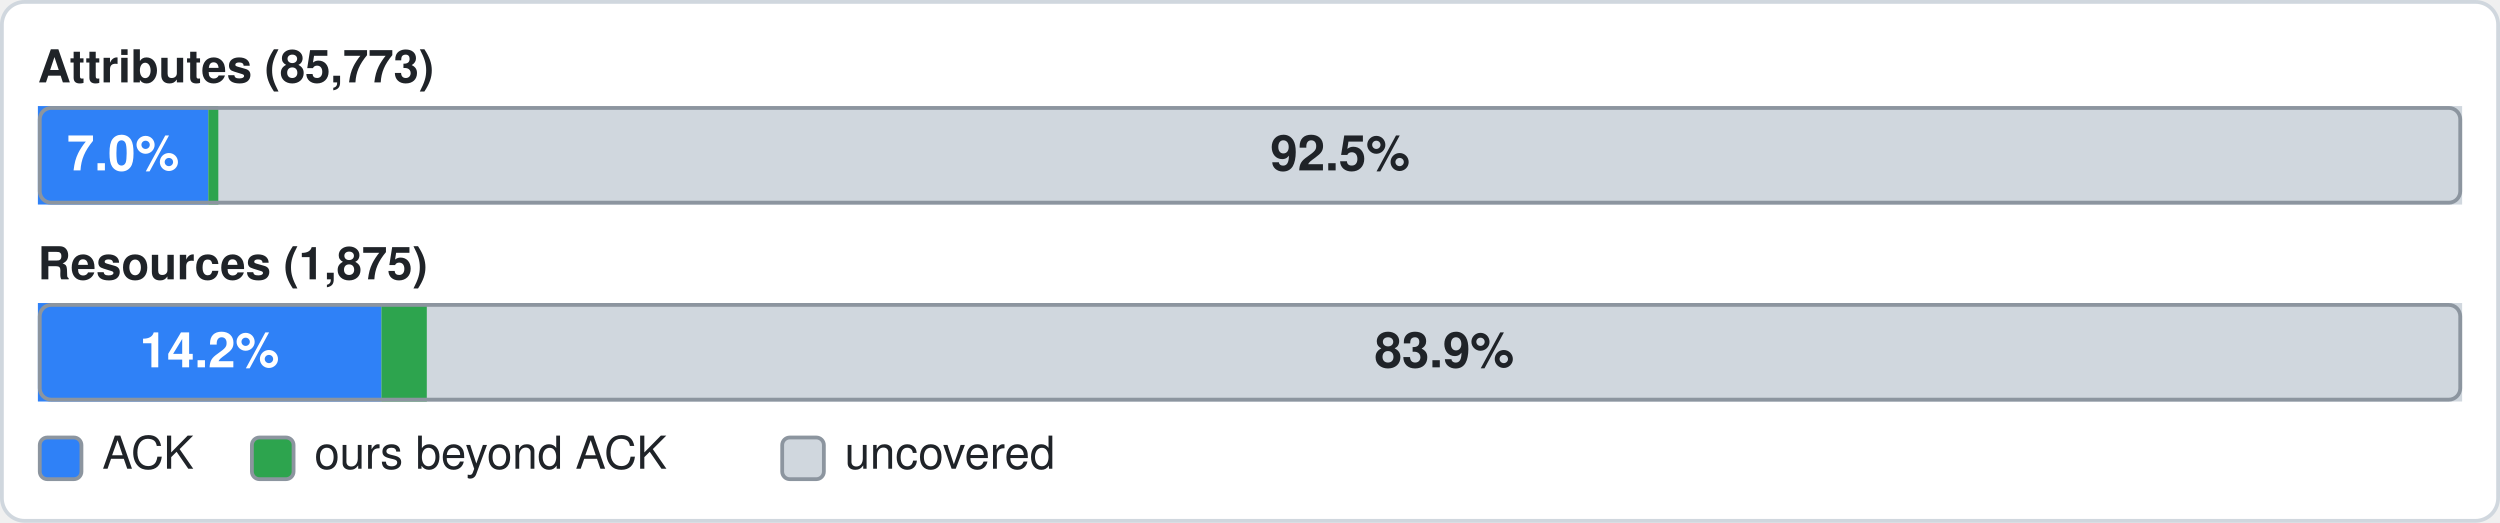
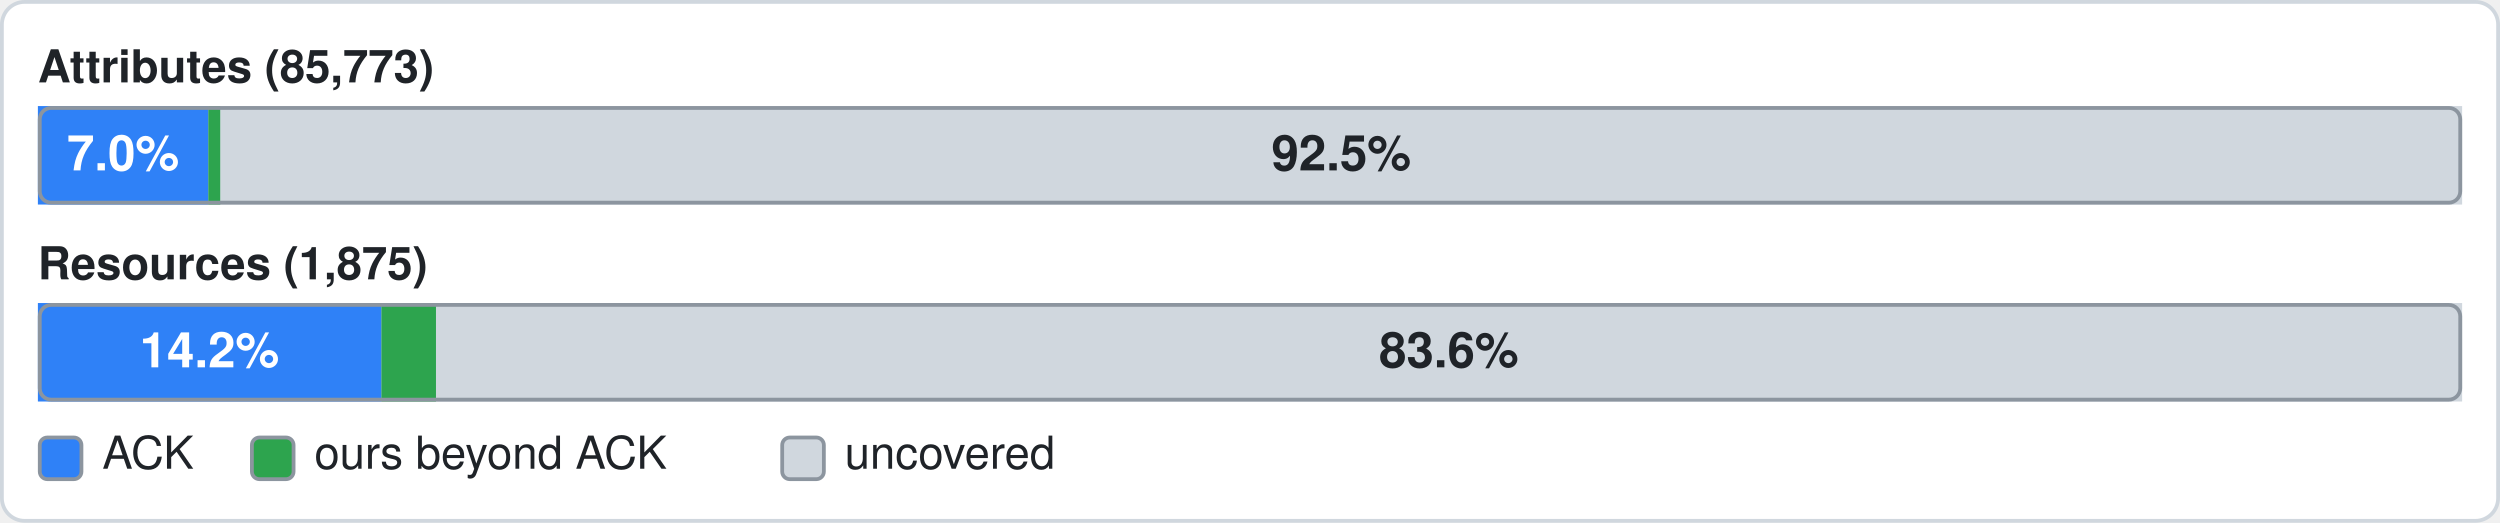
- <svg xmlns="http://www.w3.org/2000/svg" width="660" height="138" viewBox="0 0 660 138" role="img" aria-label="All services: official 7.0%, ours beyond official 0.4%, uncovered 92.5% of 85773 attributes; resources: official 14.2%, ours beyond official 1.9%, uncovered 83.9% of 1875">
+ <svg xmlns="http://www.w3.org/2000/svg" width="660" height="138" viewBox="0 0 660 138" role="img" aria-label="All services: official 7.0%, ours beyond official 0.5%, uncovered 92.5% of 85773 attributes; resources: official 14.2%, ours beyond official 2.2%, uncovered 83.6% of 1875">
  <rect x="0.5" y="0.5" width="659" height="137" rx="6" fill="#ffffff" stroke="#d0d7de" />
  <text x="10" y="19" font-family="-apple-system,BlinkMacSystemFont,'Segoe UI',Helvetica,Arial,sans-serif" font-size="12" font-weight="600" fill="#1f2328" dominant-baseline="central">Attributes (85,773)</text>
  <rect x="10" y="28" width="640" height="26" rx="3" fill="#d0d7de" />
  <rect x="10" y="28" width="45" height="26" fill="#2f81f7" />
  <text x="32.5" y="42" font-family="-apple-system,BlinkMacSystemFont,'Segoe UI',Helvetica,Arial,sans-serif" font-size="13" font-weight="600" fill="#ffffff" text-anchor="middle" dominant-baseline="central">7.0%</text>
-   <rect x="55" y="28" width="2.7" height="26" fill="#2da44e" />
-   <rect x="57.7" y="28" width="592.3" height="26" fill="#d0d7de" />
-   <text x="353.8" y="42" font-family="-apple-system,BlinkMacSystemFont,'Segoe UI',Helvetica,Arial,sans-serif" font-size="13" font-weight="600" fill="#1f2328" text-anchor="middle" dominant-baseline="central">92.5%</text>
+   <rect x="55" y="28" width="3.2" height="26" fill="#2da44e" />
+   <rect x="58.2" y="28" width="591.8" height="26" fill="#d0d7de" />
+   <text x="354.1" y="42" font-family="-apple-system,BlinkMacSystemFont,'Segoe UI',Helvetica,Arial,sans-serif" font-size="13" font-weight="600" fill="#1f2328" text-anchor="middle" dominant-baseline="central">92.5%</text>
  <rect x="10.5" y="28.5" width="639" height="25" rx="3" fill="none" stroke="#8c959f" />
  <text x="10" y="71" font-family="-apple-system,BlinkMacSystemFont,'Segoe UI',Helvetica,Arial,sans-serif" font-size="12" font-weight="600" fill="#1f2328" dominant-baseline="central">Resources (1,875)</text>
  <rect x="10" y="80" width="640" height="26" rx="3" fill="#d0d7de" />
  <rect x="10" y="80" width="90.7" height="26" fill="#2f81f7" />
  <text x="55.3" y="94" font-family="-apple-system,BlinkMacSystemFont,'Segoe UI',Helvetica,Arial,sans-serif" font-size="13" font-weight="600" fill="#ffffff" text-anchor="middle" dominant-baseline="central">14.2%</text>
-   <rect x="100.7" y="80" width="12" height="26" fill="#2da44e" />
-   <rect x="112.7" y="80" width="537.3" height="26" fill="#d0d7de" />
-   <text x="381.3" y="94" font-family="-apple-system,BlinkMacSystemFont,'Segoe UI',Helvetica,Arial,sans-serif" font-size="13" font-weight="600" fill="#1f2328" text-anchor="middle" dominant-baseline="central">83.9%</text>
+   <rect x="100.7" y="80" width="14.4" height="26" fill="#2da44e" />
+   <rect x="115.1" y="80" width="534.9" height="26" fill="#d0d7de" />
+   <text x="382.5" y="94" font-family="-apple-system,BlinkMacSystemFont,'Segoe UI',Helvetica,Arial,sans-serif" font-size="13" font-weight="600" fill="#1f2328" text-anchor="middle" dominant-baseline="central">83.6%</text>
  <rect x="10.5" y="80.5" width="639" height="25" rx="3" fill="none" stroke="#8c959f" />
  <rect x="10.5" y="115.5" width="11" height="11" rx="2" fill="#2f81f7" stroke="#8c959f" />
  <text x="27" y="121" font-family="-apple-system,BlinkMacSystemFont,'Segoe UI',Helvetica,Arial,sans-serif" font-size="12" fill="#1f2328" dominant-baseline="central">ACK</text>
  <rect x="66.5" y="115.5" width="11" height="11" rx="2" fill="#2da44e" stroke="#8c959f" />
  <text x="83" y="121" font-family="-apple-system,BlinkMacSystemFont,'Segoe UI',Helvetica,Arial,sans-serif" font-size="12" fill="#1f2328" dominant-baseline="central">ours beyond ACK</text>
  <rect x="206.5" y="115.5" width="11" height="11" rx="2" fill="#d0d7de" stroke="#8c959f" />
  <text x="223" y="121" font-family="-apple-system,BlinkMacSystemFont,'Segoe UI',Helvetica,Arial,sans-serif" font-size="12" fill="#1f2328" dominant-baseline="central">uncovered</text>
</svg>
